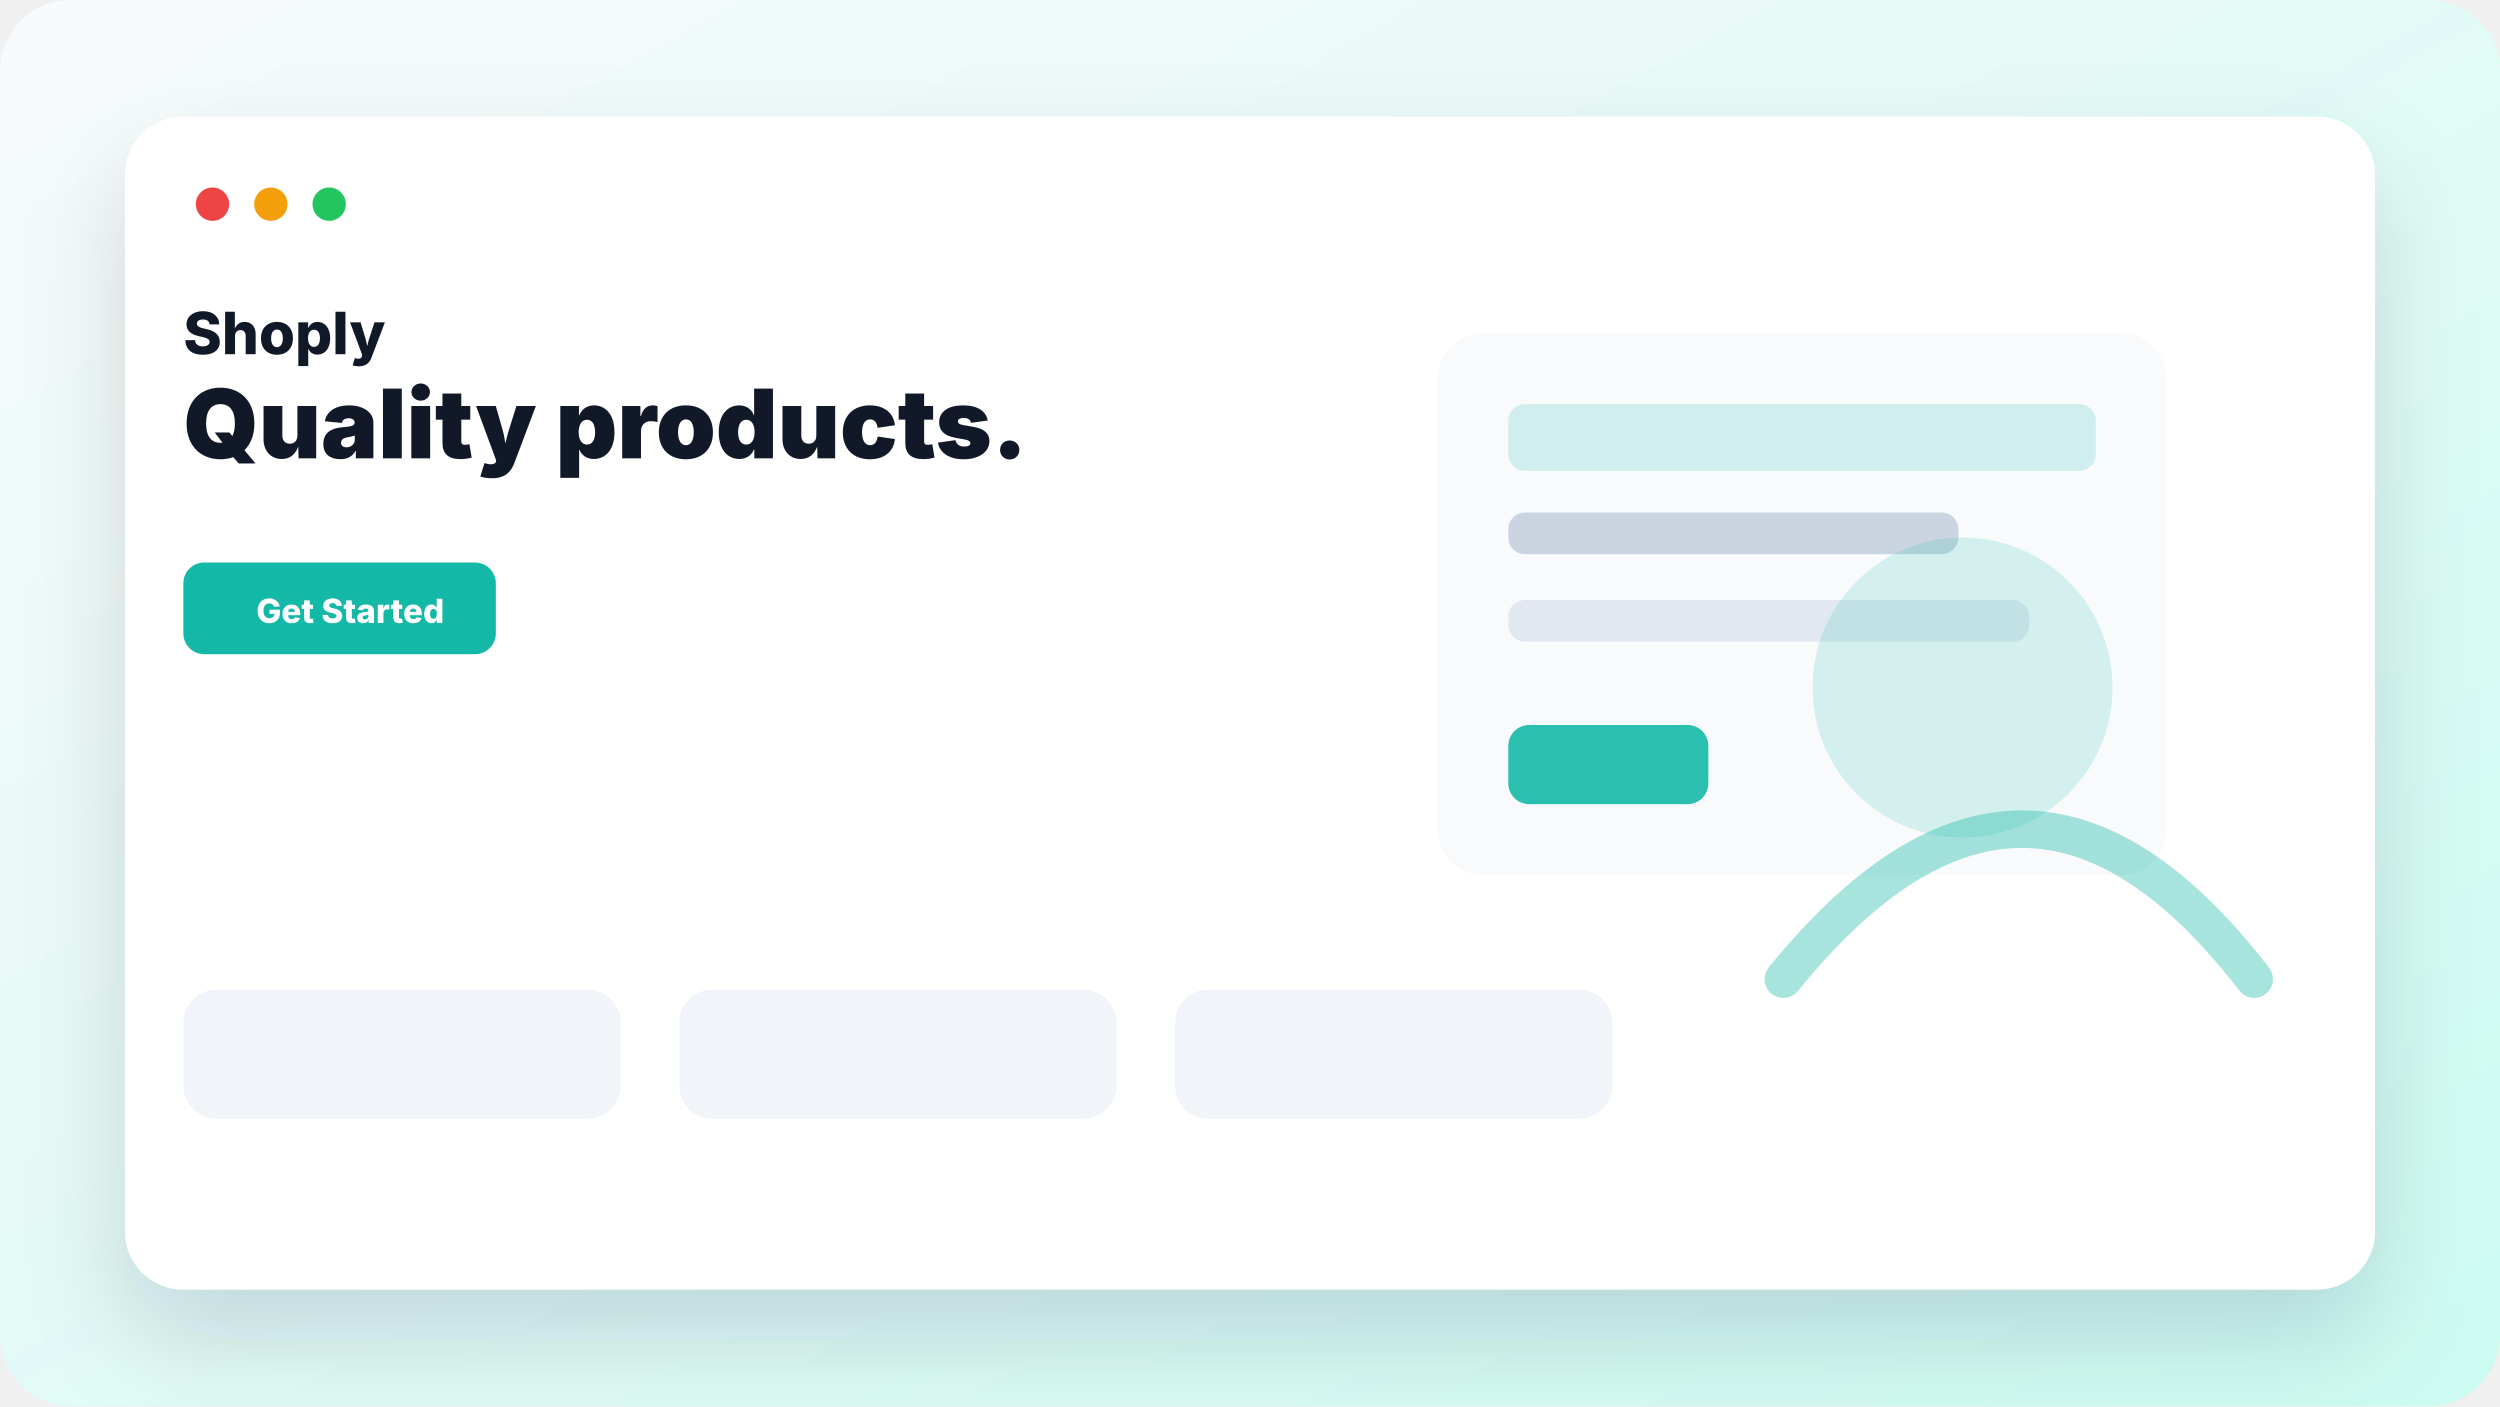
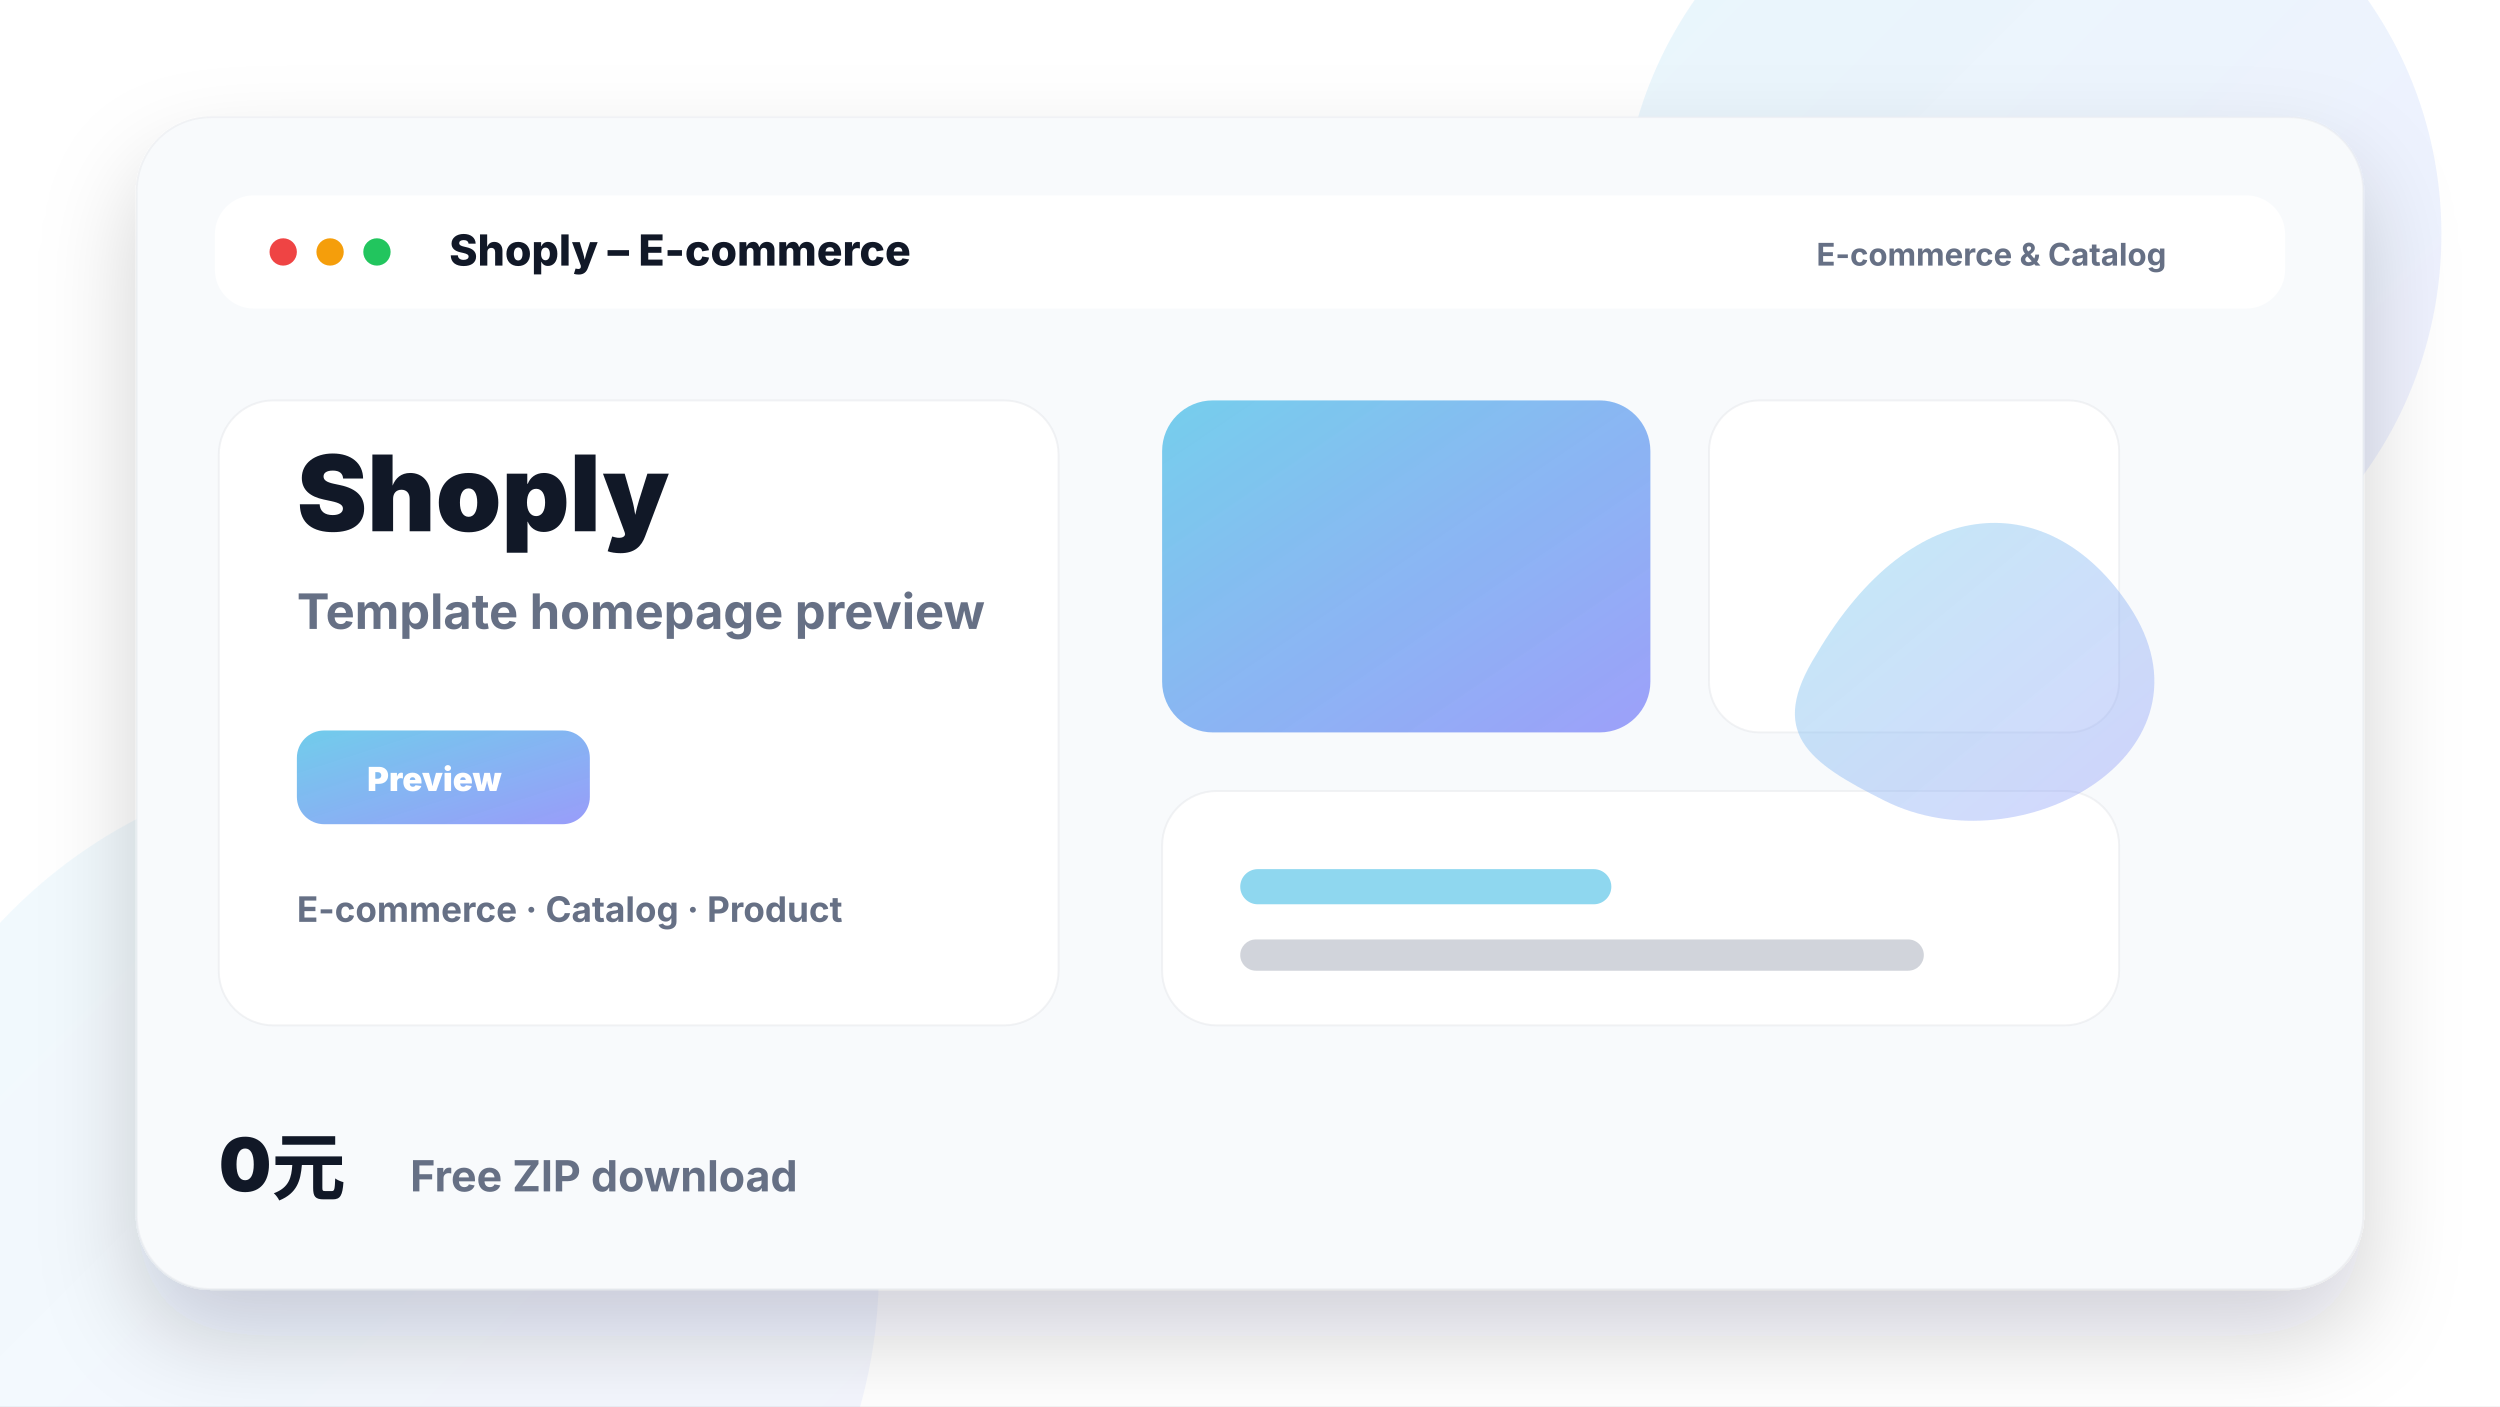
- <svg xmlns="http://www.w3.org/2000/svg" width="1200" height="675" viewBox="0 0 1200 675">
+ <svg xmlns="http://www.w3.org/2000/svg" width="1280" height="720" viewBox="0 0 1280 720" role="img" aria-label="Shoply – E-commerce preview">
  <defs>
    <linearGradient id="g" x1="0" y1="0" x2="1" y2="1">
-       <stop offset="0" stop-color="#f8fafc" />
-       <stop offset="1" stop-color="#ccfbf1" />
+       <stop offset="0" stop-color="rgb(105,202,234)" stop-opacity="0.95" />
+       <stop offset="1" stop-color="rgb(144,148,249)" stop-opacity="0.92" />
    </linearGradient>
-     <filter id="s" x="-20%" y="-20%" width="140%" height="140%">
-       <feDropShadow dx="0" dy="24" stdDeviation="24" flood-color="#0f172a" flood-opacity="0.14" />
+     <filter id="shadow" x="-20%" y="-20%" width="140%" height="140%">
+       <feDropShadow dx="0" dy="24" stdDeviation="24" flood-color="#0f172a" flood-opacity="0.18" />
    </filter>
  </defs>
-   <rect width="1200" height="675" rx="34" fill="url(#g)" />
-   <rect x="60" y="56" width="1080" height="563" rx="28" fill="#fff" filter="url(#s)" />
-   <circle cx="102" cy="98" r="8" fill="#ef4444" />
-   <circle cx="130" cy="98" r="8" fill="#f59e0b" />
-   <circle cx="158" cy="98" r="8" fill="#22c55e" />
-   <text x="88" y="170" font-family="Inter, Arial, sans-serif" font-size="28" font-weight="800" fill="#111827">Shoply</text>
-   <text x="88" y="220" font-family="Inter, Arial, sans-serif" font-size="46" font-weight="900" fill="#111827">Quality products.</text>
-   <rect x="88" y="270" width="150" height="44" rx="10" fill="#14b8a6" />
-   <text x="123" y="299" font-family="Inter, Arial, sans-serif" font-size="16" font-weight="800" fill="#fff">Get Started</text>
-   <rect x="690" y="160" width="350" height="260" rx="22" fill="#f8fafc" />
-   <rect x="724" y="194" width="282" height="32" rx="8" fill="#14b8a6" opacity="0.18" />
-   <rect x="724" y="246" width="216" height="20" rx="8" fill="#cbd5e1" />
-   <rect x="724" y="288" width="250" height="20" rx="8" fill="#e2e8f0" />
-   <rect x="724" y="348" width="96" height="38" rx="10" fill="#14b8a6" opacity="0.9" />
-   <circle cx="942" cy="330" r="72" fill="#14b8a6" opacity="0.16" />
-   <path d="M856 470c78-96 152-96 226 0" fill="none" stroke="#14b8a6" stroke-width="18" stroke-linecap="round" opacity="0.38" />
-   <rect x="88" y="475" width="210" height="62" rx="16" fill="#f1f5f9" />
-   <rect x="326" y="475" width="210" height="62" rx="16" fill="#f1f5f9" />
-   <rect x="564" y="475" width="210" height="62" rx="16" fill="#f1f5f9" />
+   <rect width="1280" height="720" rx="0" fill="#ffffff" />
+   <circle cx="1040" cy="120" r="210" fill="url(#g)" opacity="0.16" />
+   <circle cx="190" cy="650" r="260" fill="url(#g)" opacity="0.10" />
+   <rect x="70" y="60" width="1140" height="600" rx="38" fill="#f8fafc" stroke="#e5e7eb" stroke-opacity="0.45" filter="url(#shadow)" />
+   <rect x="110" y="100" width="1060" height="58" rx="20" fill="#ffffff" opacity="0.94" />
+   <circle cx="145" cy="129" r="7" fill="#ef4444" />
+   <circle cx="169" cy="129" r="7" fill="#f59e0b" />
+   <circle cx="193" cy="129" r="7" fill="#22c55e" />
+   <text x="230" y="136" font-family="Inter, Arial, sans-serif" font-size="22" font-weight="800" fill="#111827">Shoply – E-commerce</text>
+   <text x="930" y="136" font-family="Inter, Arial, sans-serif" font-size="16" font-weight="700" fill="#667085">E-commerce &amp; Catalog</text>
+   <rect x="112" y="205" width="430" height="320" rx="28" fill="#ffffff" stroke="#e5e7eb" stroke-opacity="0.55" />
+   <text x="152" y="272" font-family="Inter, Arial, sans-serif" font-size="54" font-weight="900" fill="#111827">Shoply</text>
+   <text x="152" y="322" font-family="Inter, Arial, sans-serif" font-size="25" font-weight="700" fill="#667085">Template homepage preview</text>
+   <rect x="152" y="374" width="150" height="48" rx="14" fill="url(#g)" />
+   <text x="188" y="405" font-family="Inter, Arial, sans-serif" font-size="17" font-weight="850" fill="#fff">Preview</text>
+   <text x="152" y="472" font-family="Inter, Arial, sans-serif" font-size="18" font-weight="750" fill="#667085">E-commerce · Catalog · Product</text>
+   <rect x="595" y="205" width="250" height="170" rx="26" fill="url(#g)" opacity="0.95" />
+   <rect x="875" y="205" width="210" height="170" rx="26" fill="#ffffff" stroke="#e5e7eb" stroke-opacity="0.55" />
+   <rect x="595" y="405" width="490" height="120" rx="28" fill="#ffffff" stroke="#e5e7eb" stroke-opacity="0.55" />
+   <rect x="635" y="445" width="190" height="18" rx="9" fill="rgb(105,202,234)" opacity="0.75" />
+   <rect x="635" y="481" width="350" height="16" rx="8" fill="#667085" opacity="0.30" />
+   <path d="M930 335 C980 250 1050 250 1090 310 C1140 385 1035 445 965 410 C925 390 905 375 930 335Z" fill="url(#g)" opacity="0.42" />
+   <text x="112" y="610" font-family="Inter, Arial, sans-serif" font-size="38" font-weight="900" fill="#111827">0元</text>
+   <text x="210" y="610" font-family="Inter, Arial, sans-serif" font-size="22" font-weight="750" fill="#667085">Free ZIP download</text>
</svg>
